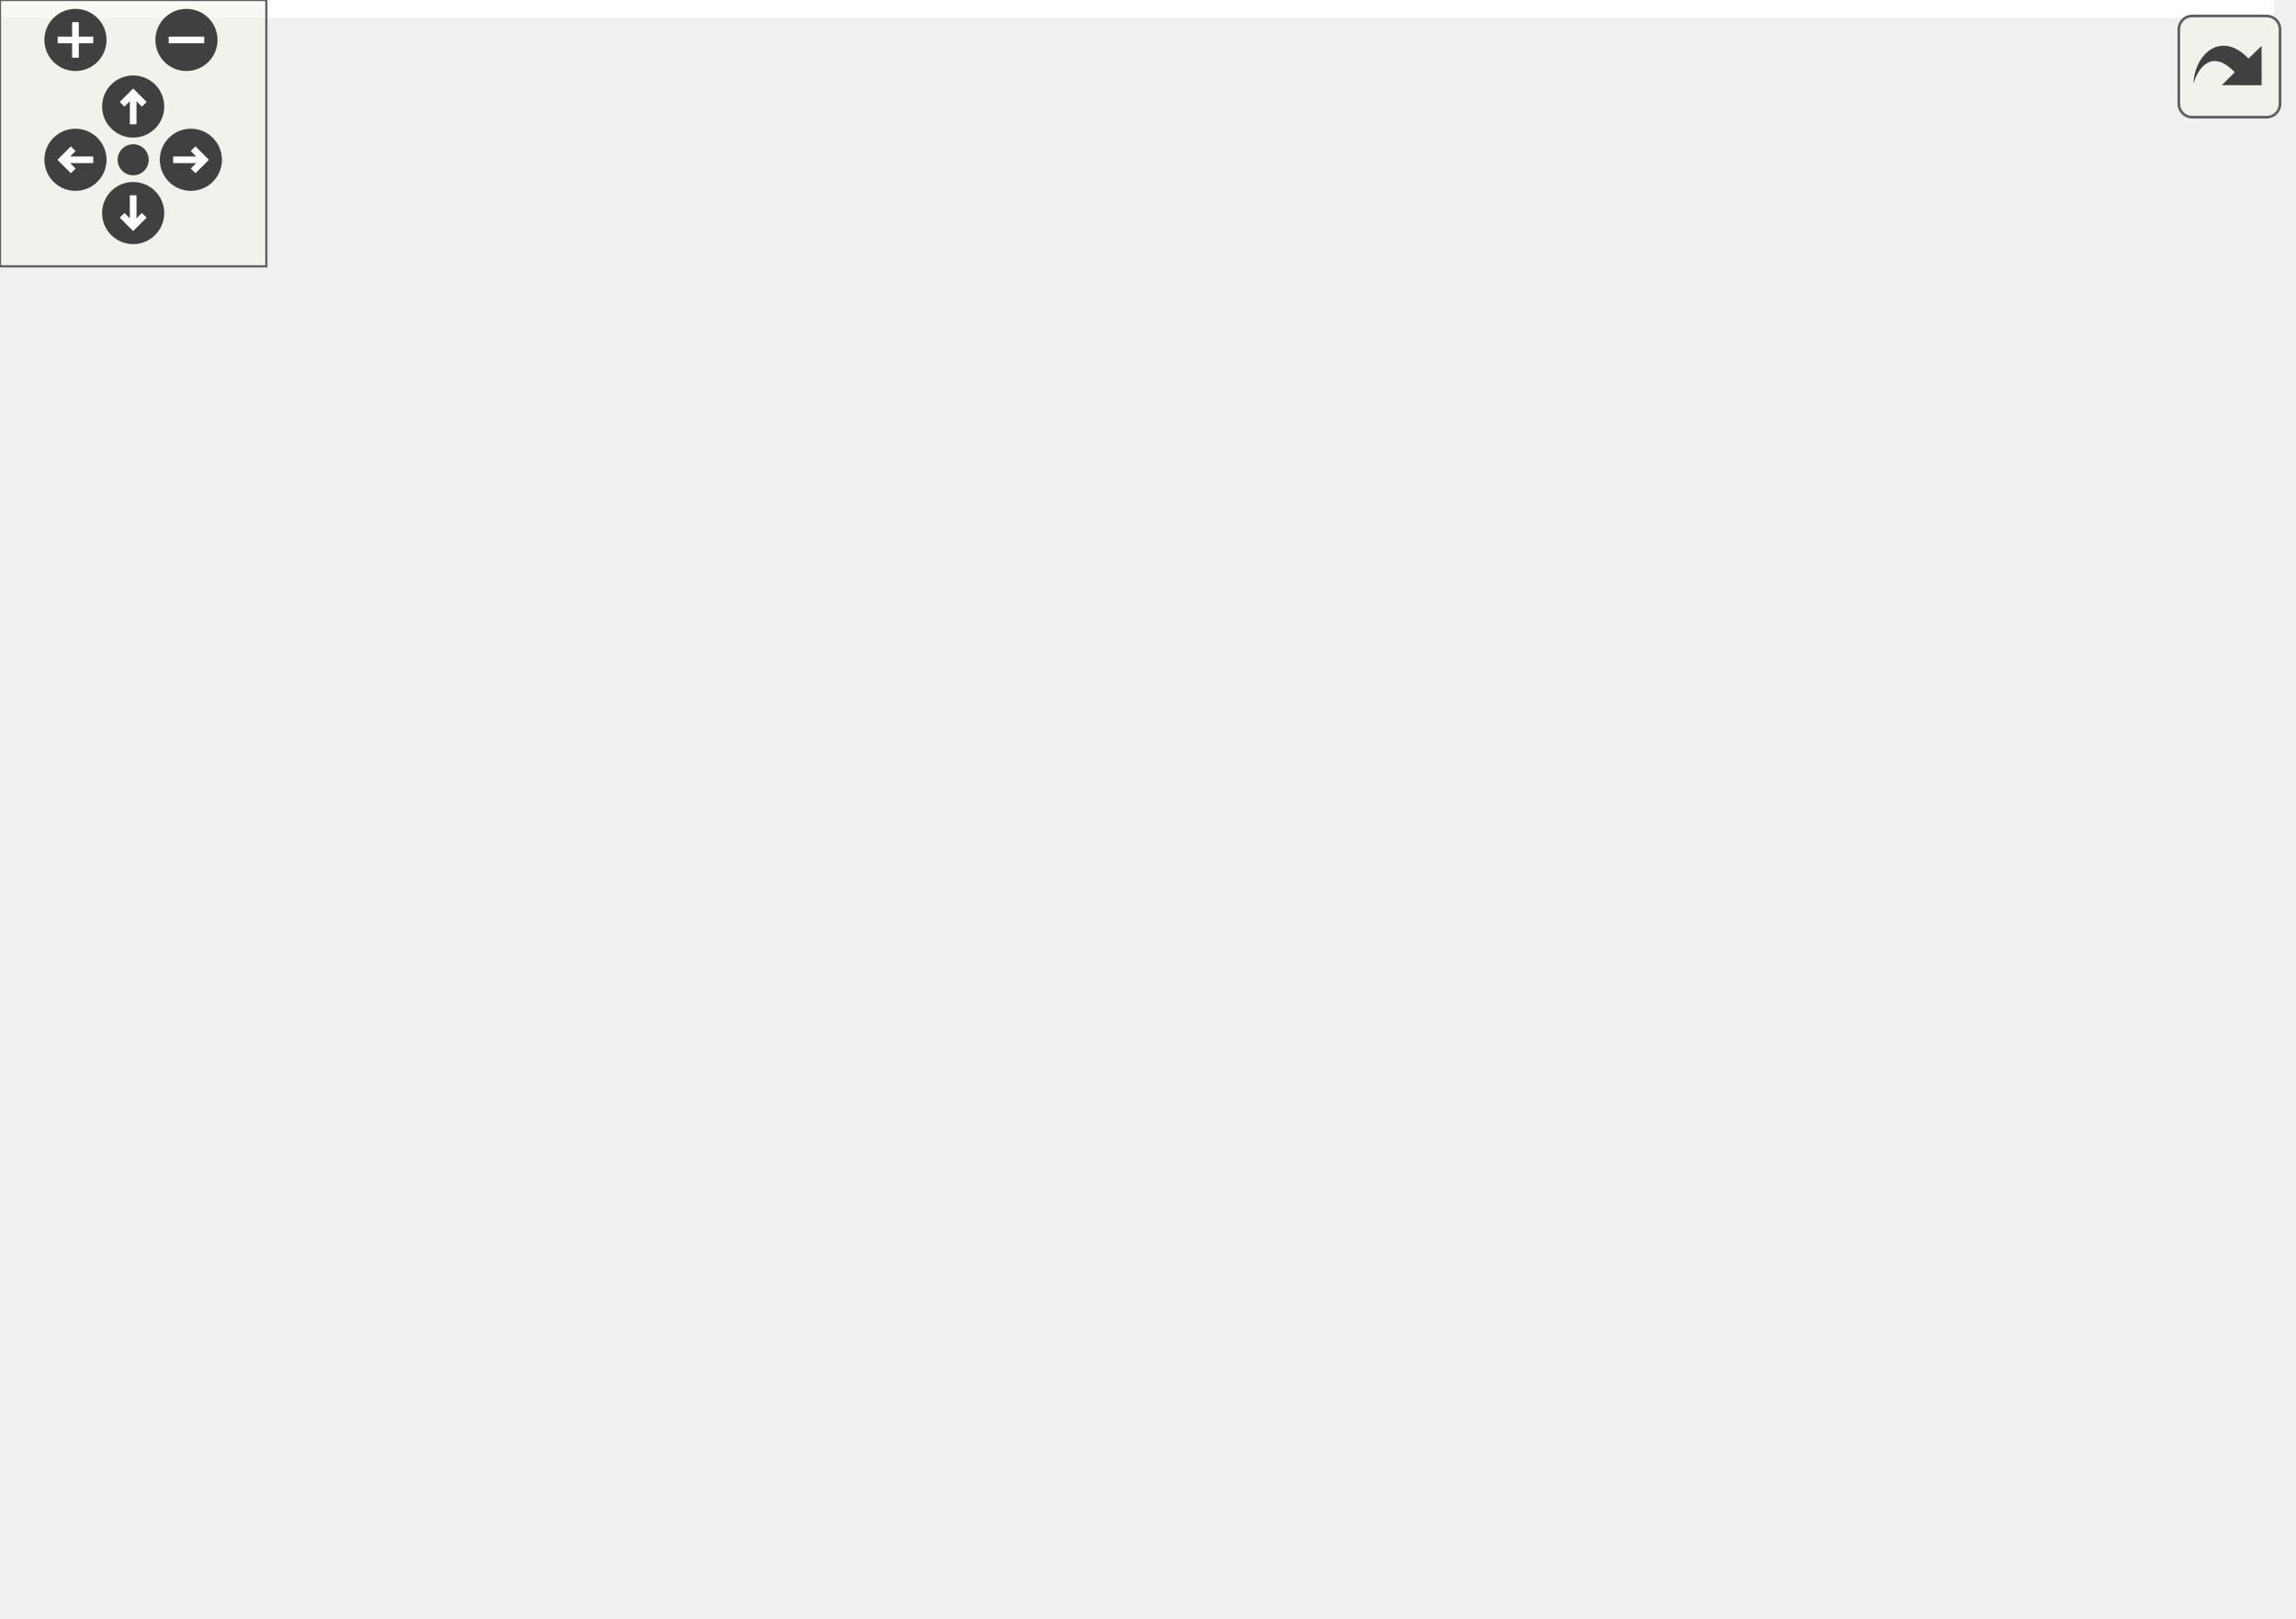
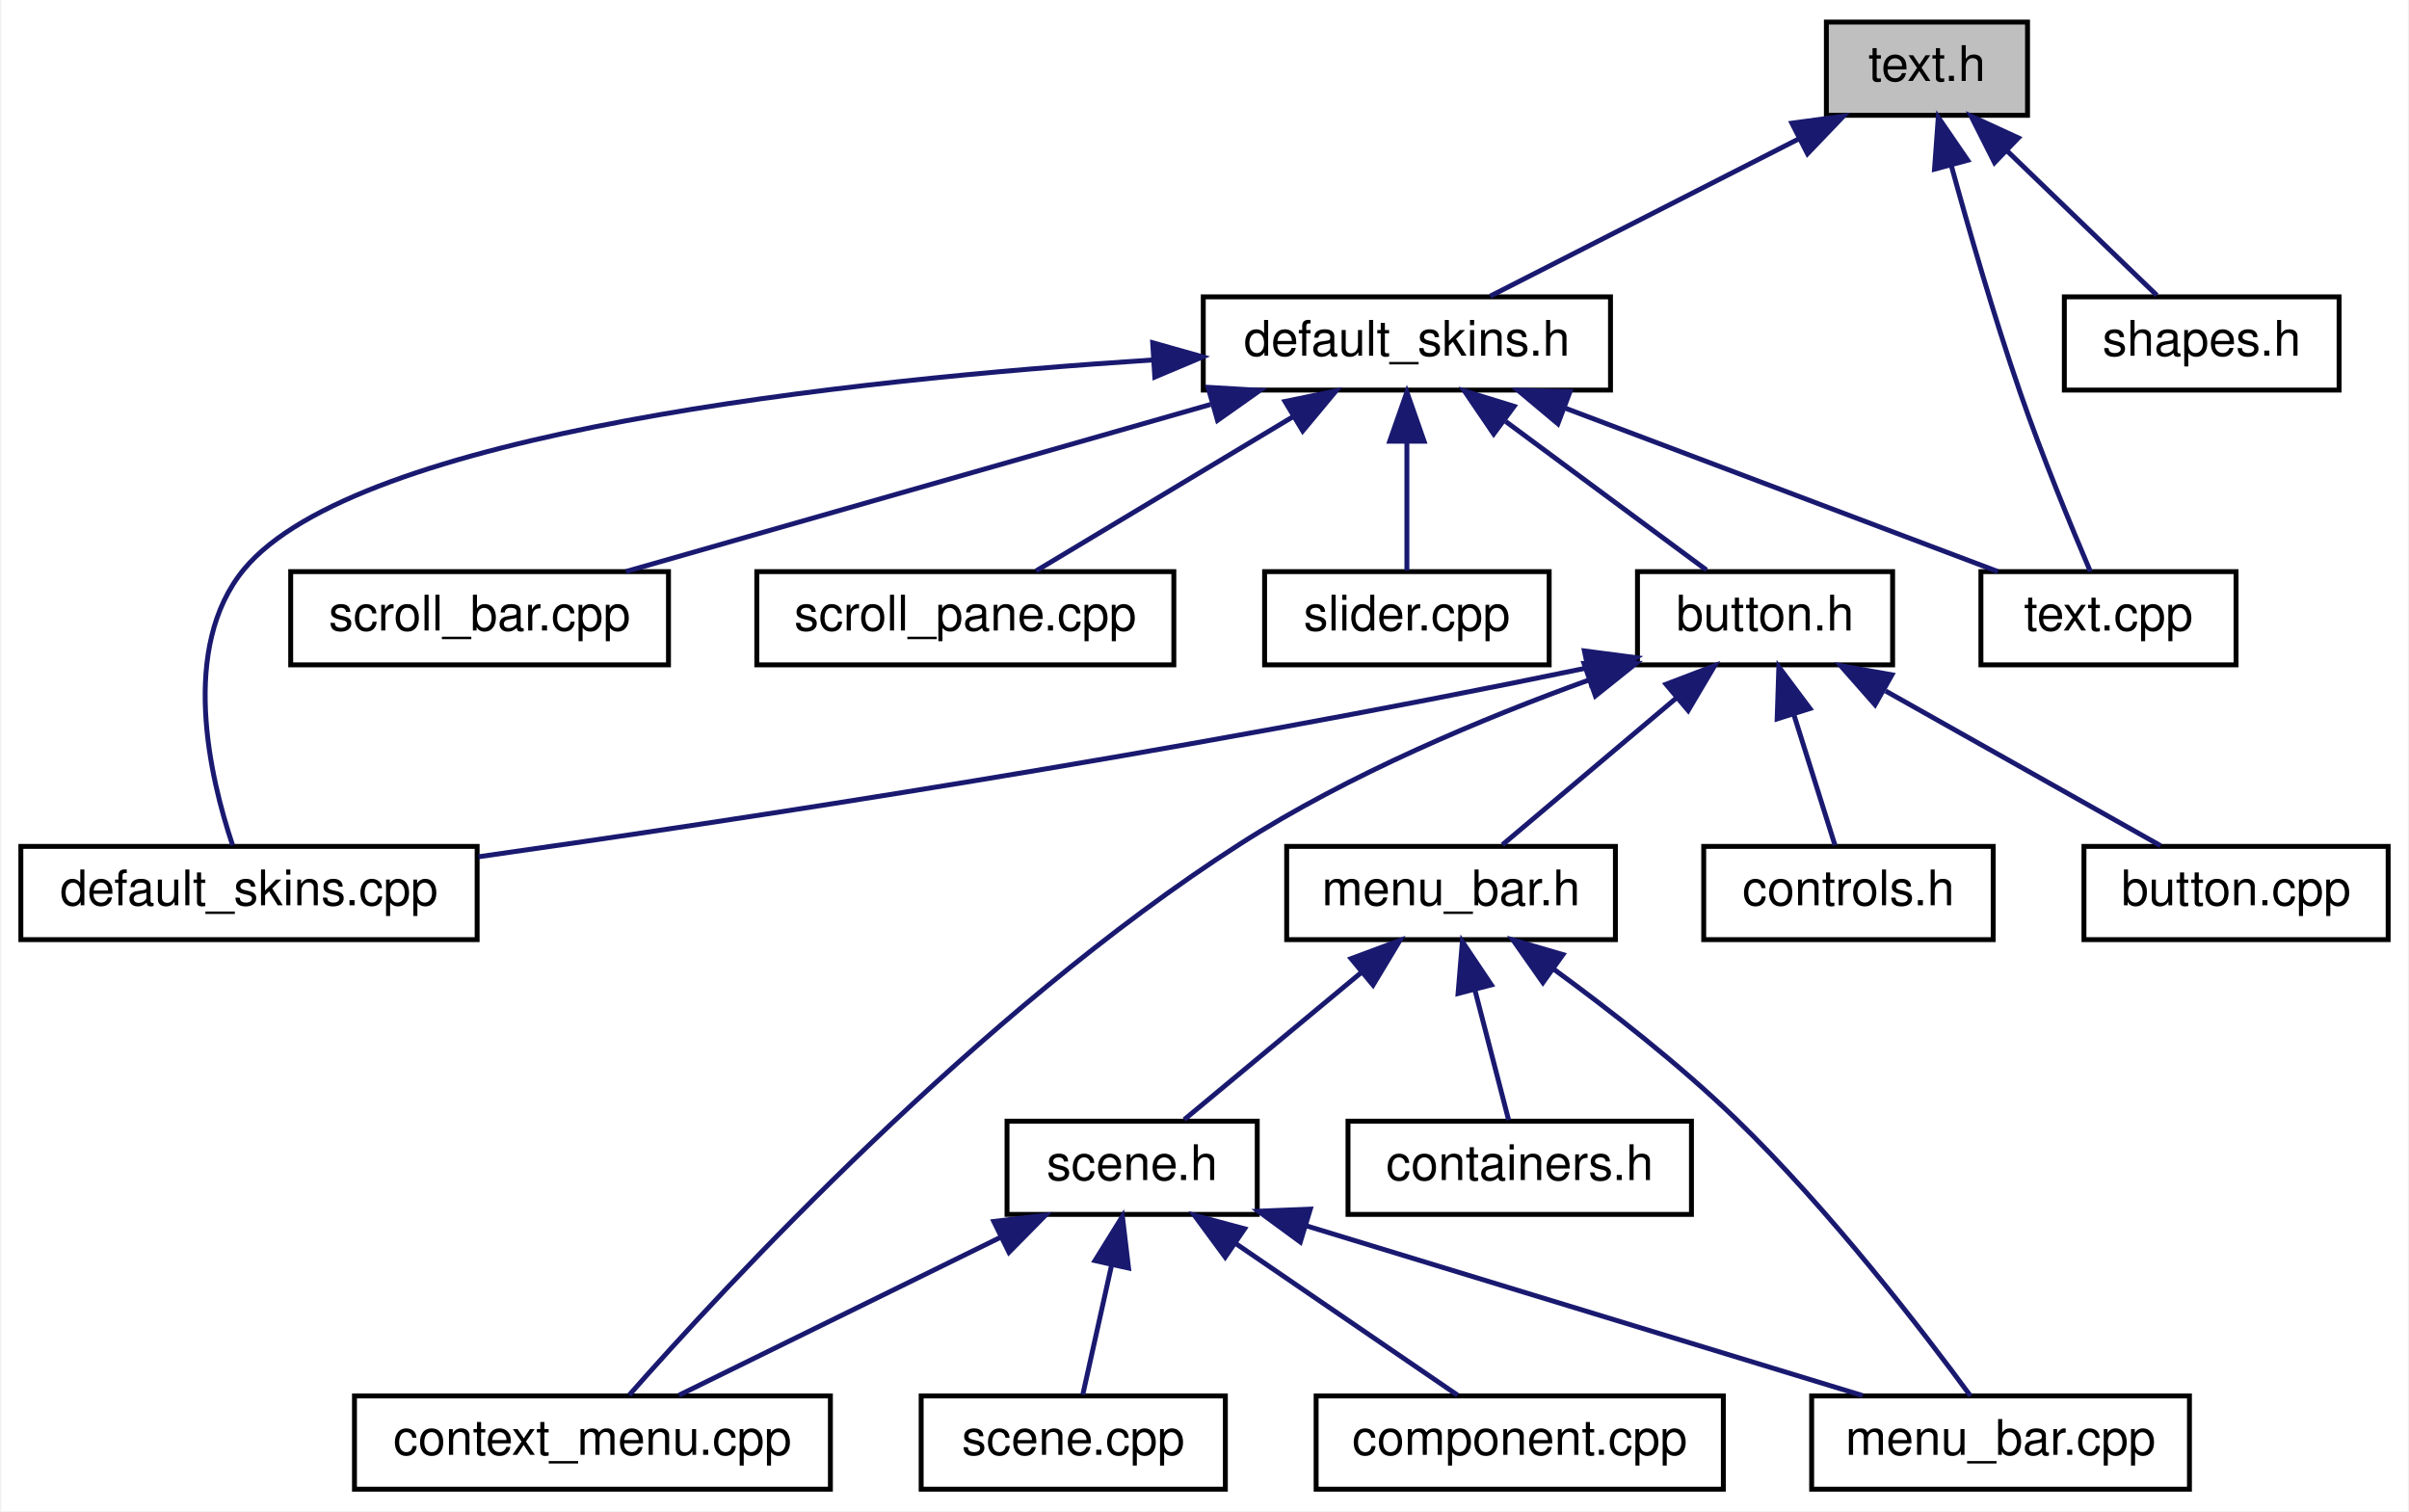
- <svg xmlns="http://www.w3.org/2000/svg" xmlns:xlink="http://www.w3.org/1999/xlink" id="main" version="1.1" xml:space="preserve">
-   <style type="text/css">
- .edge:hover path { stroke: red; }
- .edge:hover polygon { stroke: red; fill: red; }
- </style>
-   <defs>
-     <circle id="rim" cx="0" cy="0" r="7" />
-     <circle id="rim2" cx="0" cy="0" r="3.5" />
-     <g id="zoomPlus">
-       <use xlink:href="#rim" fill="#404040">
-         <set attributeName="fill" to="#808080" begin="zoomplus.mouseover" end="zoomplus.mouseout" />
-       </use>
-       <path d="M-4,0h8M0,-4v8" fill="none" stroke="white" stroke-width="1.5" pointer-events="none" />
-     </g>
-     <g id="zoomMin">
-       <use xlink:href="#rim" fill="#404040">
-         <set attributeName="fill" to="#808080" begin="zoomminus.mouseover" end="zoomminus.mouseout" />
-       </use>
-       <path d="M-4,0h8" fill="none" stroke="white" stroke-width="1.5" pointer-events="none" />
-     </g>
-     <g id="dirArrow">
-       <path fill="none" stroke="white" stroke-width="1.5" d="M0,-3.0v7 M-2.5,-0.5L0,-3.0L2.5,-0.5" />
-     </g>
-     <g id="resetDef">
-       <use xlink:href="#rim2" fill="#404040">
-         <set attributeName="fill" to="#808080" begin="reset.mouseover" end="reset.mouseout" />
-       </use>
-     </g>
-   </defs>
-   <svg id="graph" class="graph">
-     <g id="viewport">
-       <polygon fill="white" stroke="transparent" points="-4,4 -4,-304 512.23,-304 512.23,4 -4,4" />
-       <g id="node1" class="node">
-         <g id="a_node1">
-           <a xlink:title=" ">
-             <polygon fill="#bfbfbf" stroke="black" points="256.23,-280.5 256.23,-299.5 297.23,-299.5 297.23,-280.5 256.23,-280.5" />
-             <text text-anchor="middle" x="276.73" y="-287.5" font-family="Helvetica,sans-Serif" font-size="10.00">text.h</text>
-           </a>
-         </g>
-       </g>
-       <g id="node2" class="node">
-         <g id="a_node2">
-           <a xlink:href="default__skins_8h.html" target="_top" xlink:title=" ">
-             <polygon fill="white" stroke="black" points="200.23,-224.5 200.23,-243.5 283.23,-243.5 283.23,-224.5 200.23,-224.5" />
-             <text text-anchor="middle" x="241.73" y="-231.5" font-family="Helvetica,sans-Serif" font-size="10.00">default_skins.h</text>
-           </a>
-         </g>
-       </g>
-       <g id="edge1" class="edge">
-         <path fill="none" stroke="midnightblue" d="M265.43,-271.57C259.41,-262.27 252.27,-251.25 247.41,-243.75" />
-         <polygon fill="midnightblue" stroke="midnightblue" points="262.58,-273.6 270.95,-280.08 268.45,-269.79 262.58,-273.6" />
-       </g>
-       <g id="node15" class="node">
-         <g id="a_node15">
-           <a xlink:href="text_8cpp.html" target="_top" xlink:title=" ">
-             <polygon fill="white" stroke="black" points="358.73,-168.5 358.73,-187.5 410.73,-187.5 410.73,-168.5 358.73,-168.5" />
-             <text text-anchor="middle" x="384.73" y="-175.5" font-family="Helvetica,sans-Serif" font-size="10.00">text.cpp</text>
-           </a>
-         </g>
-       </g>
-       <g id="edge18" class="edge">
-         <path fill="none" stroke="midnightblue" d="M292.24,-273.21C315.39,-249.63 358.2,-206.03 376.3,-187.59" />
-         <polygon fill="midnightblue" stroke="midnightblue" points="289.72,-270.78 285.21,-280.37 294.71,-275.68 289.72,-270.78" />
-       </g>
-       <g id="node3" class="node">
-         <g id="a_node3">
-           <a xlink:href="button_8h.html" target="_top" xlink:title=" ">
-             <polygon fill="white" stroke="black" points="288.73,-168.5 288.73,-187.5 340.73,-187.5 340.73,-168.5 288.73,-168.5" />
-             <text text-anchor="middle" x="314.73" y="-175.5" font-family="Helvetica,sans-Serif" font-size="10.00">button.h</text>
-           </a>
-         </g>
-       </g>
-       <g id="edge2" class="edge">
-         <path fill="none" stroke="midnightblue" d="M261.88,-218.1C275.01,-208.38 291.72,-196.03 302.79,-187.83" />
-         <polygon fill="midnightblue" stroke="midnightblue" points="259.42,-215.56 253.46,-224.32 263.58,-221.19 259.42,-215.56" />
-       </g>
-       <g id="node6" class="node">
-         <g id="a_node6">
-           <a xlink:href="default__skins_8cpp.html" target="_top" xlink:title=" ">
-             <polygon fill="white" stroke="black" points="1.23,-112.5 1.23,-131.5 94.23,-131.5 94.23,-112.5 1.23,-112.5" />
-             <text text-anchor="middle" x="47.73" y="-119.5" font-family="Helvetica,sans-Serif" font-size="10.00">default_skins.cpp</text>
-           </a>
-         </g>
-       </g>
-       <g id="edge13" class="edge">
-         <path fill="none" stroke="midnightblue" d="M190.04,-230.65C127.53,-226.6 27.79,-215.85 4.73,-188 -10.88,-169.14 17.08,-144.45 34.8,-131.61" />
-         <polygon fill="midnightblue" stroke="midnightblue" points="189.92,-234.15 200.12,-231.27 190.35,-227.16 189.92,-234.15" />
-       </g>
-       <g id="node12" class="node">
-         <g id="a_node12">
-           <a xlink:href="scroll__bar_8cpp.html" target="_top" xlink:title=" ">
-             <polygon fill="white" stroke="black" points="14.23,-168.5 14.23,-187.5 91.23,-187.5 91.23,-168.5 14.23,-168.5" />
-             <text text-anchor="middle" x="52.73" y="-175.5" font-family="Helvetica,sans-Serif" font-size="10.00">scroll_bar.cpp</text>
-           </a>
-         </g>
-       </g>
-       <g id="edge14" class="edge">
-         <path fill="none" stroke="midnightblue" d="M201.72,-221.57C166.07,-211.38 114.7,-196.7 82.54,-187.52" />
-         <polygon fill="midnightblue" stroke="midnightblue" points="201.21,-225.06 211.79,-224.44 203.13,-218.33 201.21,-225.06" />
-       </g>
-       <g id="node13" class="node">
-         <g id="a_node13">
-           <a xlink:href="scroll__pane_8cpp.html" target="_top" xlink:title=" ">
-             <polygon fill="white" stroke="black" points="109.23,-168.5 109.23,-187.5 194.23,-187.5 194.23,-168.5 109.23,-168.5" />
-             <text text-anchor="middle" x="151.73" y="-175.5" font-family="Helvetica,sans-Serif" font-size="10.00">scroll_pane.cpp</text>
-           </a>
-         </g>
-       </g>
-       <g id="edge15" class="edge">
-         <path fill="none" stroke="midnightblue" d="M218.7,-219.18C202.14,-209.24 180.32,-196.15 166.16,-187.65" />
-         <polygon fill="midnightblue" stroke="midnightblue" points="216.9,-222.18 227.27,-224.32 220.5,-216.18 216.9,-222.18" />
-       </g>
-       <g id="node14" class="node">
-         <g id="a_node14">
-           <a xlink:href="slider_8cpp.html" target="_top" xlink:title=" ">
-             <polygon fill="white" stroke="black" points="212.73,-168.5 212.73,-187.5 270.73,-187.5 270.73,-168.5 212.73,-168.5" />
-             <text text-anchor="middle" x="241.73" y="-175.5" font-family="Helvetica,sans-Serif" font-size="10.00">slider.cpp</text>
-           </a>
-         </g>
-       </g>
-       <g id="edge16" class="edge">
-         <path fill="none" stroke="midnightblue" d="M241.73,-213.8C241.73,-204.91 241.73,-194.78 241.73,-187.75" />
-         <polygon fill="midnightblue" stroke="midnightblue" points="238.23,-214.08 241.73,-224.08 245.23,-214.08 238.23,-214.08" />
-       </g>
-       <g id="edge17" class="edge">
-         <path fill="none" stroke="midnightblue" d="M273.76,-220.91C300.65,-210.75 338.38,-196.51 362.18,-187.52" />
-         <polygon fill="midnightblue" stroke="midnightblue" points="272.51,-217.64 264.39,-224.44 274.98,-224.19 272.51,-217.64" />
-       </g>
-       <g id="node4" class="node">
-         <g id="a_node4">
-           <a xlink:href="button_8cpp.html" target="_top" xlink:title=" ">
-             <polygon fill="white" stroke="black" points="366.73,-112.5 366.73,-131.5 428.73,-131.5 428.73,-112.5 366.73,-112.5" />
-             <text text-anchor="middle" x="397.73" y="-119.5" font-family="Helvetica,sans-Serif" font-size="10.00">button.cpp</text>
-           </a>
-         </g>
-       </g>
-       <g id="edge3" class="edge">
-         <path fill="none" stroke="midnightblue" d="M336.83,-162.62C352,-152.76 371.62,-139.99 384.43,-131.65" />
-         <polygon fill="midnightblue" stroke="midnightblue" points="334.54,-159.94 328.07,-168.32 338.36,-165.8 334.54,-159.94" />
-       </g>
-       <g id="node5" class="node">
-         <g id="a_node5">
-           <a xlink:href="context__menu_8cpp.html" target="_top" xlink:title=" ">
-             <polygon fill="white" stroke="black" points="134.23,-0.5 134.23,-19.5 231.23,-19.5 231.23,-0.5 134.23,-0.5" />
-             <text text-anchor="middle" x="182.73" y="-7.5" font-family="Helvetica,sans-Serif" font-size="10.00">context_menu.cpp</text>
-           </a>
-         </g>
-       </g>
-       <g id="edge4" class="edge">
-         <path fill="none" stroke="midnightblue" d="M298.54,-161.06C290.25,-152.66 280.16,-142.03 271.73,-132 238.03,-91.86 202.39,-40.16 188.63,-19.8" />
-         <polygon fill="midnightblue" stroke="midnightblue" points="296.27,-163.75 305.82,-168.35 301.23,-158.8 296.27,-163.75" />
-       </g>
-       <g id="edge5" class="edge">
-         <path fill="none" stroke="midnightblue" d="M278.62,-167.85C209.27,-152.37 139.44,-139.31 94.57,-131.23" />
-         <polygon fill="midnightblue" stroke="midnightblue" points="277.88,-171.27 288.4,-170.05 279.41,-164.44 277.88,-171.27" />
-       </g>
-       <g id="node7" class="node">
-         <g id="a_node7">
-           <a xlink:href="menu__bar_8h.html" target="_top" xlink:title=" ">
-             <polygon fill="white" stroke="black" points="281.23,-112.5 281.23,-131.5 348.23,-131.5 348.23,-112.5 281.23,-112.5" />
-             <text text-anchor="middle" x="314.73" y="-119.5" font-family="Helvetica,sans-Serif" font-size="10.00">menu_bar.h</text>
-           </a>
-         </g>
-       </g>
-       <g id="edge6" class="edge">
-         <path fill="none" stroke="midnightblue" d="M314.73,-157.8C314.73,-148.91 314.73,-138.78 314.73,-131.75" />
-         <polygon fill="midnightblue" stroke="midnightblue" points="311.23,-158.08 314.73,-168.08 318.23,-158.08 311.23,-158.08" />
-       </g>
-       <g id="node8" class="node">
-         <g id="a_node8">
-           <a xlink:href="menu__bar_8cpp.html" target="_top" xlink:title=" ">
-             <polygon fill="white" stroke="black" points="431.23,-0.5 431.23,-19.5 508.23,-19.5 508.23,-0.5 431.23,-0.5" />
-             <text text-anchor="middle" x="469.73" y="-7.5" font-family="Helvetica,sans-Serif" font-size="10.00">menu_bar.cpp</text>
-           </a>
-         </g>
-       </g>
-       <g id="edge7" class="edge">
-         <path fill="none" stroke="midnightblue" d="M335.28,-106.42C368.07,-83.15 431.2,-38.35 457.63,-19.59" />
-         <polygon fill="midnightblue" stroke="midnightblue" points="333.03,-103.73 326.9,-112.37 337.08,-109.44 333.03,-103.73" />
-       </g>
-       <g id="node9" class="node">
-         <g id="a_node9">
-           <a xlink:href="scene_8h.html" target="_top" xlink:title=" ">
-             <polygon fill="white" stroke="black" points="289.23,-56.5 289.23,-75.5 340.23,-75.5 340.23,-56.5 289.23,-56.5" />
-             <text text-anchor="middle" x="314.73" y="-63.5" font-family="Helvetica,sans-Serif" font-size="10.00">scene.h</text>
-           </a>
-         </g>
-       </g>
-       <g id="edge8" class="edge">
-         <path fill="none" stroke="midnightblue" d="M314.73,-101.8C314.73,-92.91 314.73,-82.78 314.73,-75.75" />
-         <polygon fill="midnightblue" stroke="midnightblue" points="311.23,-102.08 314.73,-112.08 318.23,-102.08 311.23,-102.08" />
-       </g>
-       <g id="edge10" class="edge">
-         <path fill="none" stroke="midnightblue" d="M284.52,-52.64C259.74,-42.5 225.33,-28.43 203.55,-19.52" />
-         <polygon fill="midnightblue" stroke="midnightblue" points="283.24,-55.9 293.82,-56.44 285.89,-49.42 283.24,-55.9" />
-       </g>
-       <g id="edge11" class="edge">
-         <path fill="none" stroke="midnightblue" d="M349.07,-53.04C378.23,-42.88 419.37,-28.55 445.29,-19.52" />
-         <polygon fill="midnightblue" stroke="midnightblue" points="347.59,-49.85 339.29,-56.44 349.89,-56.46 347.59,-49.85" />
-       </g>
-       <g id="node10" class="node">
-         <g id="a_node10">
-           <a xlink:href="component_8cpp.html" target="_top" xlink:title=" ">
-             <polygon fill="white" stroke="black" points="330.23,-0.5 330.23,-19.5 413.23,-19.5 413.23,-0.5 330.23,-0.5" />
-             <text text-anchor="middle" x="371.73" y="-7.5" font-family="Helvetica,sans-Serif" font-size="10.00">component.cpp</text>
-           </a>
-         </g>
-       </g>
-       <g id="edge9" class="edge">
-         <path fill="none" stroke="midnightblue" d="M331.36,-49.25C341.47,-39.67 354.01,-27.79 362.41,-19.83" />
-         <polygon fill="midnightblue" stroke="midnightblue" points="328.74,-46.91 323.89,-56.32 333.56,-51.99 328.74,-46.91" />
-       </g>
-       <g id="node11" class="node">
-         <g id="a_node11">
-           <a xlink:href="scene_8cpp.html" target="_top" xlink:title=" ">
-             <polygon fill="white" stroke="black" points="249.73,-0.5 249.73,-19.5 311.73,-19.5 311.73,-0.5 249.73,-0.5" />
-             <text text-anchor="middle" x="280.73" y="-7.5" font-family="Helvetica,sans-Serif" font-size="10.00">scene.cpp</text>
-           </a>
-         </g>
-       </g>
-       <g id="edge12" class="edge">
-         <path fill="none" stroke="midnightblue" d="M303.76,-47.57C297.91,-38.27 290.96,-27.25 286.24,-19.75" />
-         <polygon fill="midnightblue" stroke="midnightblue" points="300.83,-49.49 309.12,-56.08 306.75,-45.76 300.83,-49.49" />
-       </g>
-     </g>
-   </svg>
-   <g id="navigator" transform="translate(0 0)" fill="#404254">
-     <rect fill="#f2f5e9" fill-opacity="0.5" stroke="#606060" stroke-width=".5" x="0" y="0" width="60" height="60" />
-     <use id="zoomplus" xlink:href="#zoomPlus" x="17" y="9" />
-     <use id="zoomminus" xlink:href="#zoomMin" x="42" y="9" />
-     <use id="reset" xlink:href="#resetDef" x="30" y="36" />
-     <g id="arrowUp" xlink:href="#dirArrow" transform="translate(30 24)">
-       <use xlink:href="#rim" fill="#404040">
-         <set attributeName="fill" to="#808080" begin="arrowUp.mouseover" end="arrowUp.mouseout" />
-       </use>
-       <path fill="none" stroke="white" stroke-width="1.5" d="M0,-3.0v7 M-2.5,-0.5L0,-3.0L2.5,-0.5" />
-     </g>
-     <g id="arrowRight" xlink:href="#dirArrow" transform="rotate(90) translate(36 -43)">
-       <use xlink:href="#rim" fill="#404040">
-         <set attributeName="fill" to="#808080" begin="arrowRight.mouseover" end="arrowRight.mouseout" />
-       </use>
-       <path fill="none" stroke="white" stroke-width="1.5" d="M0,-3.0v7 M-2.5,-0.5L0,-3.0L2.5,-0.5" />
-     </g>
-     <g id="arrowDown" xlink:href="#dirArrow" transform="rotate(180) translate(-30 -48)">
-       <use xlink:href="#rim" fill="#404040">
-         <set attributeName="fill" to="#808080" begin="arrowDown.mouseover" end="arrowDown.mouseout" />
-       </use>
-       <path fill="none" stroke="white" stroke-width="1.5" d="M0,-3.0v7 M-2.5,-0.5L0,-3.0L2.5,-0.5" />
-     </g>
-     <g id="arrowLeft" xlink:href="#dirArrow" transform="rotate(270) translate(-36 17)">
-       <use xlink:href="#rim" fill="#404040">
-         <set attributeName="fill" to="#808080" begin="arrowLeft.mouseover" end="arrowLeft.mouseout" />
-       </use>
-       <path fill="none" stroke="white" stroke-width="1.5" d="M0,-3.0v7 M-2.5,-0.5L0,-3.0L2.5,-0.5" />
+ <svg xmlns="http://www.w3.org/2000/svg" xmlns:xlink="http://www.w3.org/1999/xlink" width="491pt" height="308pt" viewBox="0.00 0.00 490.50 308.00">
+   <g id="graph0" class="graph" transform="scale(1 1) rotate(0) translate(4 304)">
+     <polygon fill="white" stroke="transparent" points="-4,4 -4,-304 486.5,-304 486.5,4 -4,4" />
+     <g id="node1" class="node">
+       <g id="a_node1">
+         <a xlink:title=" ">
+           <polygon fill="#bfbfbf" stroke="black" points="368,-280.5 368,-299.5 409,-299.5 409,-280.5 368,-280.5" />
+           <text text-anchor="middle" x="388.5" y="-287.5" font-family="Helvetica,sans-Serif" font-size="10.00">text.h</text>
+         </a>
+       </g>
+     </g>
+     <g id="node2" class="node">
+       <g id="a_node2">
+         <a xlink:href="default__skins_8h.html" target="_top" xlink:title=" ">
+           <polygon fill="white" stroke="black" points="241,-224.5 241,-243.5 324,-243.5 324,-224.5 241,-224.5" />
+           <text text-anchor="middle" x="282.5" y="-231.5" font-family="Helvetica,sans-Serif" font-size="10.00">default_skins.h</text>
+         </a>
+       </g>
+     </g>
+     <g id="edge1" class="edge">
+       <path fill="none" stroke="midnightblue" d="M362.44,-275.73C342.82,-265.73 316.47,-252.31 299.49,-243.65" />
+       <polygon fill="midnightblue" stroke="midnightblue" points="360.97,-278.9 371.47,-280.32 364.15,-272.67 360.97,-278.9" />
+     </g>
+     <g id="node17" class="node">
+       <g id="a_node17">
+         <a xlink:href="text_8cpp.html" target="_top" xlink:title=" ">
+           <polygon fill="white" stroke="black" points="399.5,-168.5 399.5,-187.5 451.5,-187.5 451.5,-168.5 399.5,-168.5" />
+           <text text-anchor="middle" x="425.5" y="-175.5" font-family="Helvetica,sans-Serif" font-size="10.00">text.cpp</text>
+         </a>
+       </g>
+     </g>
+     <g id="edge21" class="edge">
+       <path fill="none" stroke="midnightblue" d="M393.43,-270.38C397.02,-257.3 402.16,-239.45 407.5,-224 411.95,-211.12 417.98,-196.52 421.8,-187.53" />
+       <polygon fill="midnightblue" stroke="midnightblue" points="390.04,-269.52 390.81,-280.08 396.8,-271.34 390.04,-269.52" />
+     </g>
+     <g id="node18" class="node">
+       <g id="a_node18">
+         <a xlink:href="shapes_8h.html" target="_top" xlink:title=" ">
+           <polygon fill="white" stroke="black" points="416.5,-224.5 416.5,-243.5 472.5,-243.5 472.5,-224.5 416.5,-224.5" />
+           <text text-anchor="middle" x="444.5" y="-231.5" font-family="Helvetica,sans-Serif" font-size="10.00">shapes.h</text>
+         </a>
+       </g>
+     </g>
+     <g id="edge20" class="edge">
+       <path fill="none" stroke="midnightblue" d="M404.83,-273.25C414.76,-263.67 427.09,-251.79 435.34,-243.83" />
+       <polygon fill="midnightblue" stroke="midnightblue" points="402.27,-270.86 397.5,-280.32 407.13,-275.9 402.27,-270.86" />
+     </g>
+     <g id="node3" class="node">
+       <g id="a_node3">
+         <a xlink:href="button_8h.html" target="_top" xlink:title=" ">
+           <polygon fill="white" stroke="black" points="329.5,-168.5 329.5,-187.5 381.5,-187.5 381.5,-168.5 329.5,-168.5" />
+           <text text-anchor="middle" x="355.5" y="-175.5" font-family="Helvetica,sans-Serif" font-size="10.00">button.h</text>
+         </a>
+       </g>
+     </g>
+     <g id="edge2" class="edge">
+       <path fill="none" stroke="midnightblue" d="M302.64,-218.1C315.78,-208.38 332.48,-196.03 343.56,-187.83" />
+       <polygon fill="midnightblue" stroke="midnightblue" points="300.19,-215.56 294.23,-224.32 304.35,-221.19 300.19,-215.56" />
+     </g>
+     <g id="node7" class="node">
+       <g id="a_node7">
+         <a xlink:href="default__skins_8cpp.html" target="_top" xlink:title=" ">
+           <polygon fill="white" stroke="black" points="0,-112.5 0,-131.5 93,-131.5 93,-112.5 0,-112.5" />
+           <text text-anchor="middle" x="46.5" y="-119.5" font-family="Helvetica,sans-Serif" font-size="10.00">default_skins.cpp</text>
+         </a>
+       </g>
+     </g>
+     <g id="edge15" class="edge">
+       <path fill="none" stroke="midnightblue" d="M230.81,-230.65C168.3,-226.6 68.56,-215.85 45.5,-188 32.26,-172 38.57,-145.42 43.16,-131.74" />
+       <polygon fill="midnightblue" stroke="midnightblue" points="230.69,-234.15 240.88,-231.27 231.12,-227.16 230.69,-234.15" />
+     </g>
+     <g id="node14" class="node">
+       <g id="a_node14">
+         <a xlink:href="scroll__bar_8cpp.html" target="_top" xlink:title=" ">
+           <polygon fill="white" stroke="black" points="55,-168.5 55,-187.5 132,-187.5 132,-168.5 55,-168.5" />
+           <text text-anchor="middle" x="93.5" y="-175.5" font-family="Helvetica,sans-Serif" font-size="10.00">scroll_bar.cpp</text>
+         </a>
+       </g>
+     </g>
+     <g id="edge16" class="edge">
+       <path fill="none" stroke="midnightblue" d="M242.49,-221.57C206.83,-211.38 155.46,-196.7 123.31,-187.52" />
+       <polygon fill="midnightblue" stroke="midnightblue" points="241.98,-225.06 252.55,-224.44 243.9,-218.33 241.98,-225.06" />
+     </g>
+     <g id="node15" class="node">
+       <g id="a_node15">
+         <a xlink:href="scroll__pane_8cpp.html" target="_top" xlink:title=" ">
+           <polygon fill="white" stroke="black" points="150,-168.5 150,-187.5 235,-187.5 235,-168.5 150,-168.5" />
+           <text text-anchor="middle" x="192.5" y="-175.5" font-family="Helvetica,sans-Serif" font-size="10.00">scroll_pane.cpp</text>
+         </a>
+       </g>
+     </g>
+     <g id="edge17" class="edge">
+       <path fill="none" stroke="midnightblue" d="M259.46,-219.18C242.9,-209.24 221.08,-196.15 206.92,-187.65" />
+       <polygon fill="midnightblue" stroke="midnightblue" points="257.66,-222.18 268.04,-224.32 261.27,-216.18 257.66,-222.18" />
+     </g>
+     <g id="node16" class="node">
+       <g id="a_node16">
+         <a xlink:href="slider_8cpp.html" target="_top" xlink:title=" ">
+           <polygon fill="white" stroke="black" points="253.5,-168.5 253.5,-187.5 311.5,-187.5 311.5,-168.5 253.5,-168.5" />
+           <text text-anchor="middle" x="282.5" y="-175.5" font-family="Helvetica,sans-Serif" font-size="10.00">slider.cpp</text>
+         </a>
+       </g>
+     </g>
+     <g id="edge18" class="edge">
+       <path fill="none" stroke="midnightblue" d="M282.5,-213.8C282.5,-204.91 282.5,-194.78 282.5,-187.75" />
+       <polygon fill="midnightblue" stroke="midnightblue" points="279,-214.08 282.5,-224.08 286,-214.08 279,-214.08" />
+     </g>
+     <g id="edge19" class="edge">
+       <path fill="none" stroke="midnightblue" d="M314.53,-220.91C341.41,-210.75 379.14,-196.51 402.95,-187.52" />
+       <polygon fill="midnightblue" stroke="midnightblue" points="313.28,-217.64 305.16,-224.44 315.75,-224.19 313.28,-217.64" />
+     </g>
+     <g id="node4" class="node">
+       <g id="a_node4">
+         <a xlink:href="button_8cpp.html" target="_top" xlink:title=" ">
+           <polygon fill="white" stroke="black" points="420.5,-112.5 420.5,-131.5 482.5,-131.5 482.5,-112.5 420.5,-112.5" />
+           <text text-anchor="middle" x="451.5" y="-119.5" font-family="Helvetica,sans-Serif" font-size="10.00">button.cpp</text>
+         </a>
+       </g>
+     </g>
+     <g id="edge3" class="edge">
+       <path fill="none" stroke="midnightblue" d="M380.07,-163.18C397.74,-153.24 421.01,-140.15 436.11,-131.65" />
+       <polygon fill="midnightblue" stroke="midnightblue" points="377.92,-160.37 370.92,-168.32 381.36,-166.47 377.92,-160.37" />
+     </g>
+     <g id="node5" class="node">
+       <g id="a_node5">
+         <a xlink:href="context__menu_8cpp.html" target="_top" xlink:title=" ">
+           <polygon fill="white" stroke="black" points="68,-0.5 68,-19.5 165,-19.5 165,-0.5 68,-0.5" />
+           <text text-anchor="middle" x="116.5" y="-7.5" font-family="Helvetica,sans-Serif" font-size="10.00">context_menu.cpp</text>
+         </a>
+       </g>
+     </g>
+     <g id="edge4" class="edge">
+       <path fill="none" stroke="midnightblue" d="M319.75,-165.47C298.2,-157.69 270.72,-146.24 248.5,-132 195.11,-97.78 142.99,-41.26 124.02,-19.71" />
+       <polygon fill="midnightblue" stroke="midnightblue" points="318.6,-168.78 329.19,-168.79 320.92,-162.17 318.6,-168.78" />
+     </g>
+     <g id="node6" class="node">
+       <g id="a_node6">
+         <a xlink:href="controls_8h.html" target="_top" xlink:title=" ">
+           <polygon fill="white" stroke="black" points="343,-112.5 343,-131.5 402,-131.5 402,-112.5 343,-112.5" />
+           <text text-anchor="middle" x="372.5" y="-119.5" font-family="Helvetica,sans-Serif" font-size="10.00">controls.h</text>
+         </a>
+       </g>
+     </g>
+     <g id="edge5" class="edge">
+       <path fill="none" stroke="midnightblue" d="M361.36,-158.4C364.2,-149.36 367.48,-138.94 369.75,-131.75" />
+       <polygon fill="midnightblue" stroke="midnightblue" points="357.97,-157.49 358.31,-168.08 364.65,-159.6 357.97,-157.49" />
+     </g>
+     <g id="edge6" class="edge">
+       <path fill="none" stroke="midnightblue" d="M319.38,-167.91C234.38,-150.29 145.98,-136.88 93.28,-129.39" />
+       <polygon fill="midnightblue" stroke="midnightblue" points="318.68,-171.34 329.19,-169.97 320.12,-164.49 318.68,-171.34" />
+     </g>
+     <g id="node8" class="node">
+       <g id="a_node8">
+         <a xlink:href="menu__bar_8h.html" target="_top" xlink:title=" ">
+           <polygon fill="white" stroke="black" points="258,-112.5 258,-131.5 325,-131.5 325,-112.5 258,-112.5" />
+           <text text-anchor="middle" x="291.5" y="-119.5" font-family="Helvetica,sans-Serif" font-size="10.00">menu_bar.h</text>
+         </a>
+       </g>
+     </g>
+     <g id="edge7" class="edge">
+       <path fill="none" stroke="midnightblue" d="M337.51,-161.82C326.04,-152.15 311.59,-139.95 301.97,-131.83" />
+       <polygon fill="midnightblue" stroke="midnightblue" points="335.32,-164.55 345.22,-168.32 339.83,-159.2 335.32,-164.55" />
+     </g>
+     <g id="node9" class="node">
+       <g id="a_node9">
+         <a xlink:href="containers_8h.html" target="_top" xlink:title=" ">
+           <polygon fill="white" stroke="black" points="270.5,-56.5 270.5,-75.5 340.5,-75.5 340.5,-56.5 270.5,-56.5" />
+           <text text-anchor="middle" x="305.5" y="-63.5" font-family="Helvetica,sans-Serif" font-size="10.00">containers.h</text>
+         </a>
+       </g>
+     </g>
+     <g id="edge8" class="edge">
+       <path fill="none" stroke="midnightblue" d="M296.32,-102.4C298.67,-93.36 301.37,-82.94 303.23,-75.75" />
+       <polygon fill="midnightblue" stroke="midnightblue" points="292.93,-101.52 293.81,-112.08 299.71,-103.28 292.93,-101.52" />
+     </g>
+     <g id="node10" class="node">
+       <g id="a_node10">
+         <a xlink:href="menu__bar_8cpp.html" target="_top" xlink:title=" ">
+           <polygon fill="white" stroke="black" points="365,-0.5 365,-19.5 442,-19.5 442,-0.5 365,-0.5" />
+           <text text-anchor="middle" x="403.5" y="-7.5" font-family="Helvetica,sans-Serif" font-size="10.00">menu_bar.cpp</text>
+         </a>
+       </g>
+     </g>
+     <g id="edge9" class="edge">
+       <path fill="none" stroke="midnightblue" d="M312.28,-106.59C323.75,-98.22 337.97,-87.16 349.5,-76 368.69,-57.44 387.89,-32.42 397.38,-19.5" />
+       <polygon fill="midnightblue" stroke="midnightblue" points="310.22,-103.75 304.13,-112.42 314.3,-109.45 310.22,-103.75" />
+     </g>
+     <g id="node11" class="node">
+       <g id="a_node11">
+         <a xlink:href="scene_8h.html" target="_top" xlink:title=" ">
+           <polygon fill="white" stroke="black" points="201,-56.5 201,-75.5 252,-75.5 252,-56.5 201,-56.5" />
+           <text text-anchor="middle" x="226.5" y="-63.5" font-family="Helvetica,sans-Serif" font-size="10.00">scene.h</text>
+         </a>
+       </g>
+     </g>
+     <g id="edge10" class="edge">
+       <path fill="none" stroke="midnightblue" d="M273.23,-105.82C261.58,-96.15 246.9,-83.95 237.13,-75.83" />
+       <polygon fill="midnightblue" stroke="midnightblue" points="271.13,-108.63 281.06,-112.32 275.6,-103.24 271.13,-108.63" />
+     </g>
+     <g id="edge12" class="edge">
+       <path fill="none" stroke="midnightblue" d="M199.74,-51.86C179.34,-41.85 151.83,-28.35 134.13,-19.65" />
+       <polygon fill="midnightblue" stroke="midnightblue" points="198.31,-55.06 208.83,-56.32 201.39,-48.78 198.31,-55.06" />
+     </g>
+     <g id="edge13" class="edge">
+       <path fill="none" stroke="midnightblue" d="M262.05,-54.16C295.42,-43.97 344.68,-28.95 375.39,-19.58" />
+       <polygon fill="midnightblue" stroke="midnightblue" points="260.78,-50.88 252.24,-57.15 262.82,-57.58 260.78,-50.88" />
+     </g>
+     <g id="node12" class="node">
+       <g id="a_node12">
+         <a xlink:href="component_8cpp.html" target="_top" xlink:title=" ">
+           <polygon fill="white" stroke="black" points="264,-0.5 264,-19.5 347,-19.5 347,-0.5 264,-0.5" />
+           <text text-anchor="middle" x="305.5" y="-7.5" font-family="Helvetica,sans-Serif" font-size="10.00">component.cpp</text>
+         </a>
+       </g>
+     </g>
+     <g id="edge11" class="edge">
+       <path fill="none" stroke="midnightblue" d="M247.53,-50.62C261.97,-40.76 280.64,-27.99 292.84,-19.65" />
+       <polygon fill="midnightblue" stroke="midnightblue" points="245.47,-47.79 239.19,-56.32 249.42,-53.57 245.47,-47.79" />
+     </g>
+     <g id="node13" class="node">
+       <g id="a_node13">
+         <a xlink:href="scene_8cpp.html" target="_top" xlink:title=" ">
+           <polygon fill="white" stroke="black" points="183.5,-0.5 183.5,-19.5 245.5,-19.5 245.5,-0.5 183.5,-0.5" />
+           <text text-anchor="middle" x="214.5" y="-7.5" font-family="Helvetica,sans-Serif" font-size="10.00">scene.cpp</text>
+         </a>
+       </g>
+     </g>
+     <g id="edge14" class="edge">
+       <path fill="none" stroke="midnightblue" d="M222.3,-46.1C220.31,-37.14 218.02,-26.86 216.44,-19.75" />
+       <polygon fill="midnightblue" stroke="midnightblue" points="218.93,-47.08 224.52,-56.08 225.77,-45.56 218.93,-47.08" />
    </g>
  </g>
-   <svg viewBox="0 0 15 15" width="100%" height="30px" preserveAspectRatio="xMaxYMin meet">
-     <g id="arrow_out" transform="scale(0.3 0.3)">
-       <a xlink:href="text_8h__dep__incl_org.svg" target="_base">
-         <rect id="button" ry="5" rx="5" y="6" x="6" height="38" width="38" fill="#f2f5e9" fill-opacity="0.5" stroke="#606060" stroke-width="1.0" />
-         <path id="arrow" d="M 11.5,31.437 C 11.94,20.098 22.043,11.323 32.159,21.979 L 37.069,17.246 C 37.069,17.246 37.088,32 37.088,32 L 22.16,31.978 C 22.16,31.978 26.998,27.14 26.998,27.14 C 18.529,18.264 13.292,25.23 11.5,31.437 z" style="fill:#404040;" />
-       </a>
-     </g>
-   </svg>
</svg>
